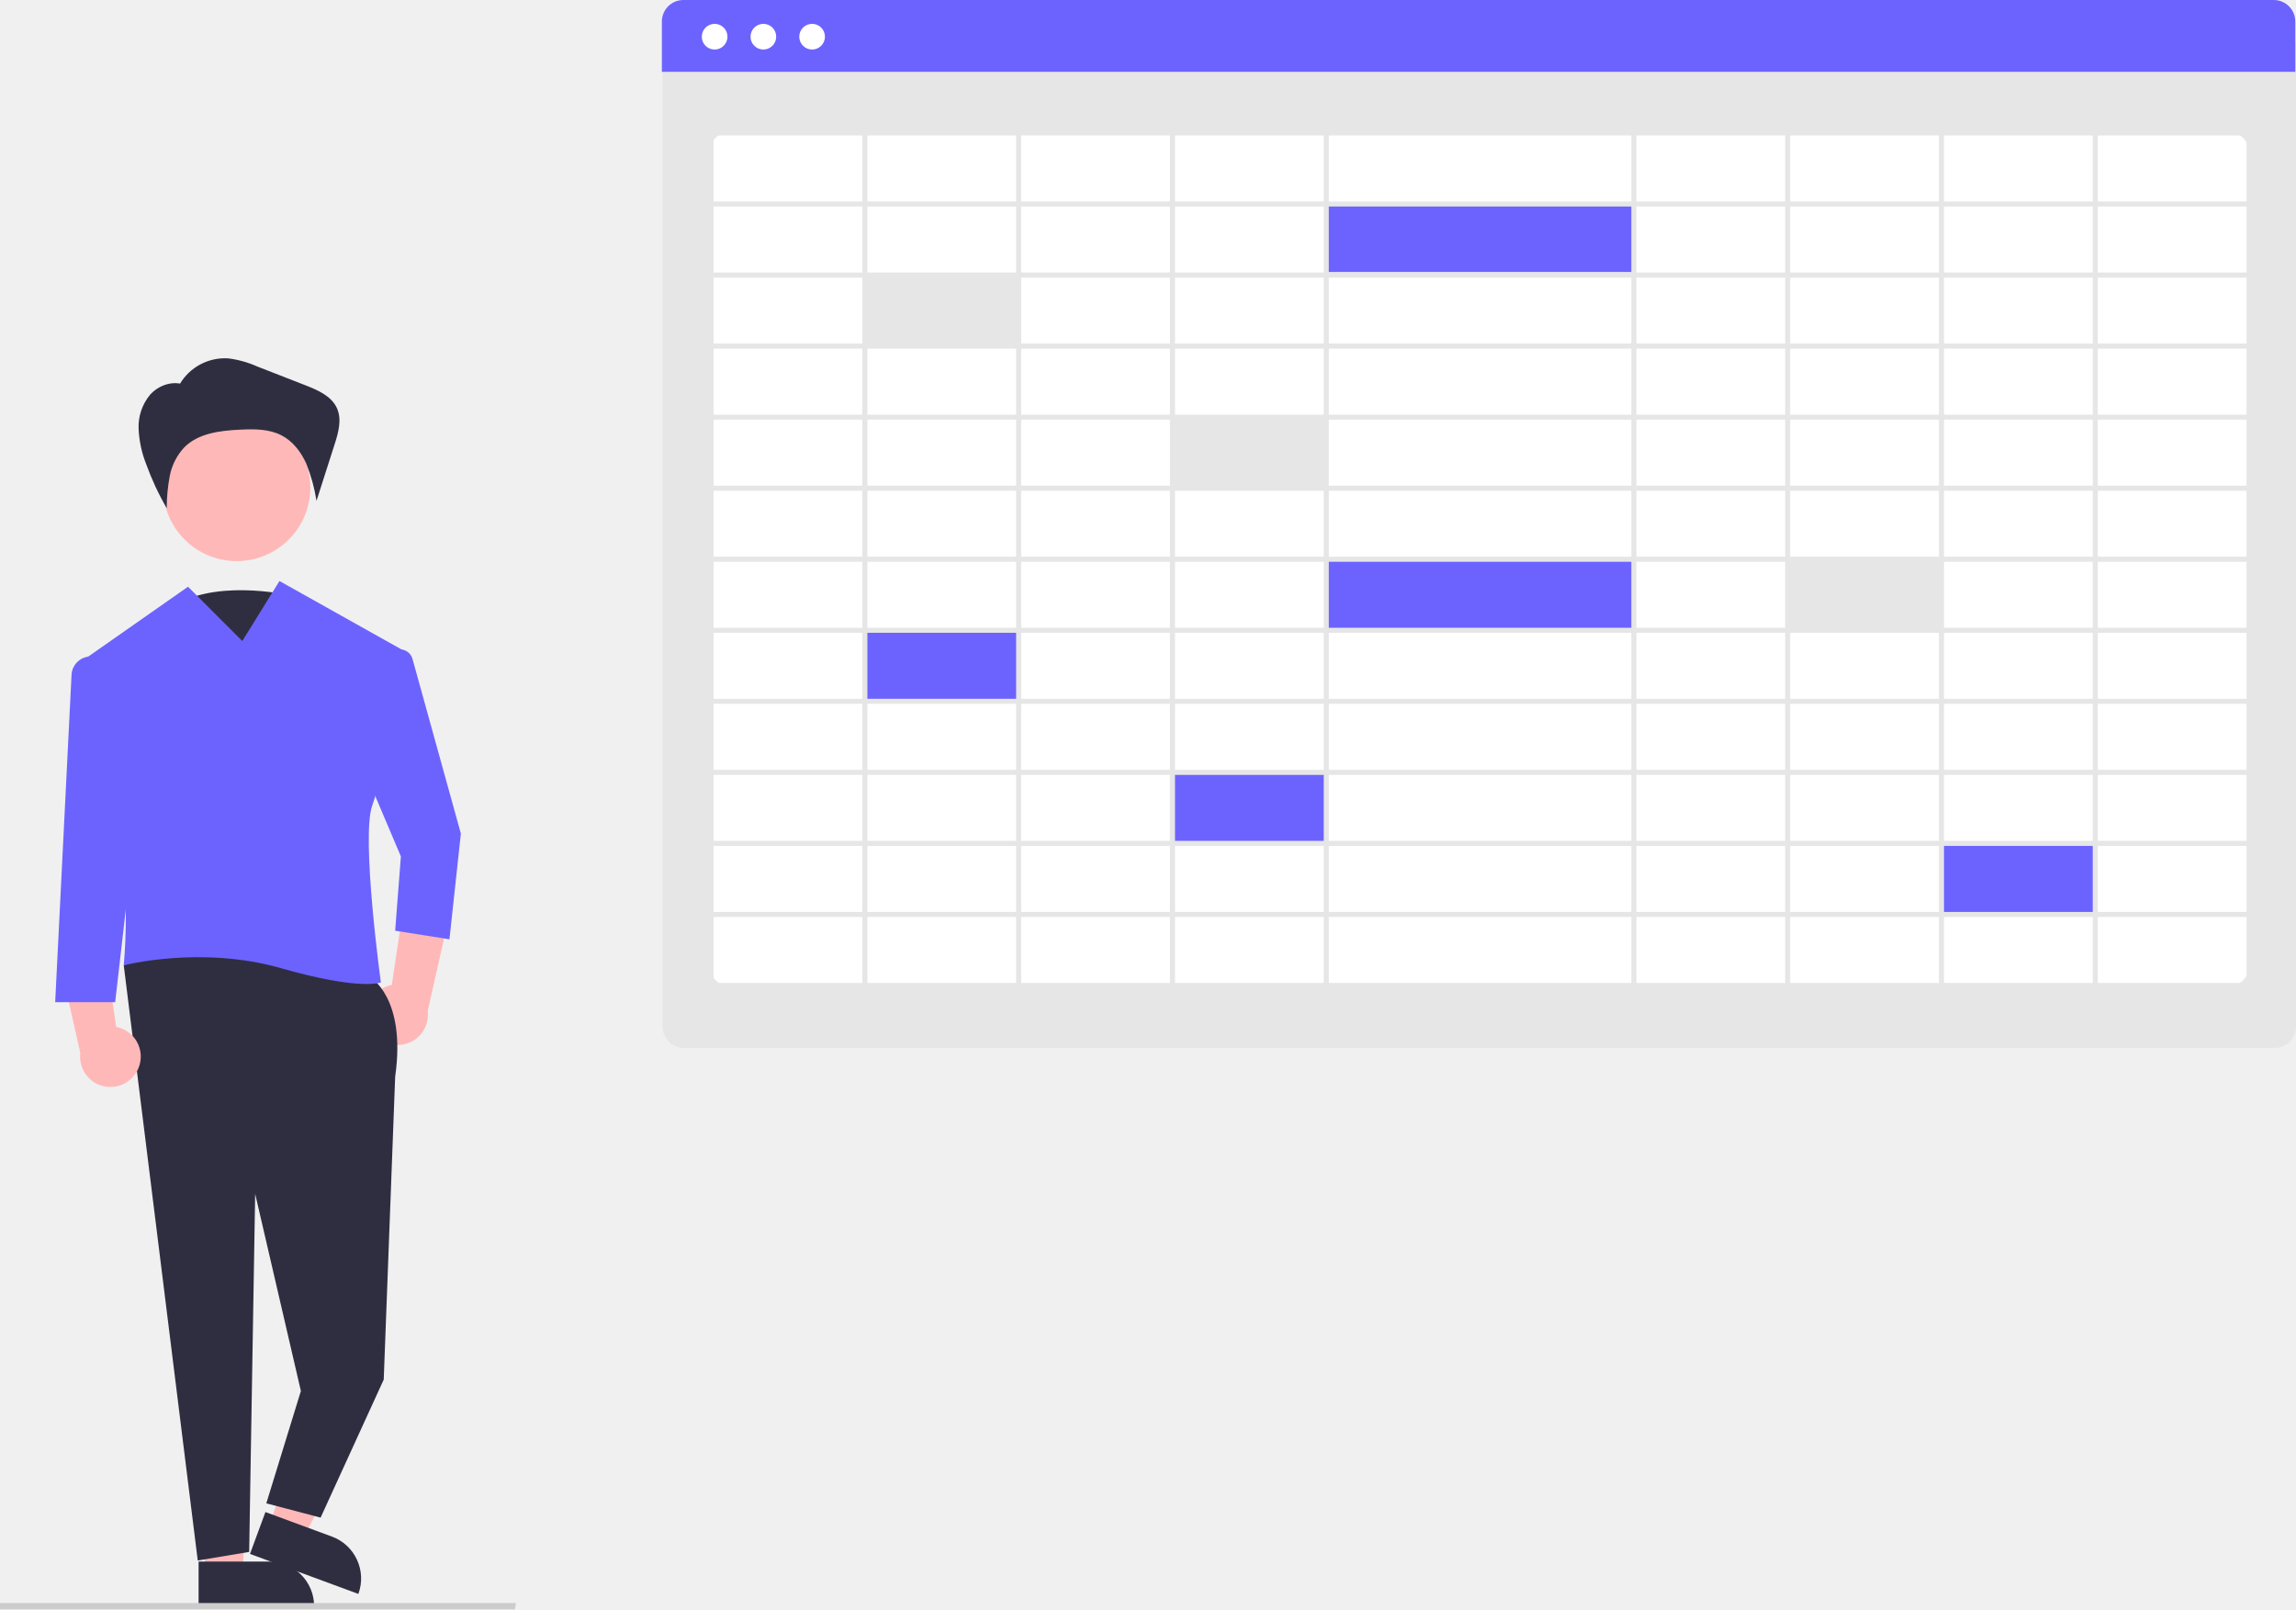
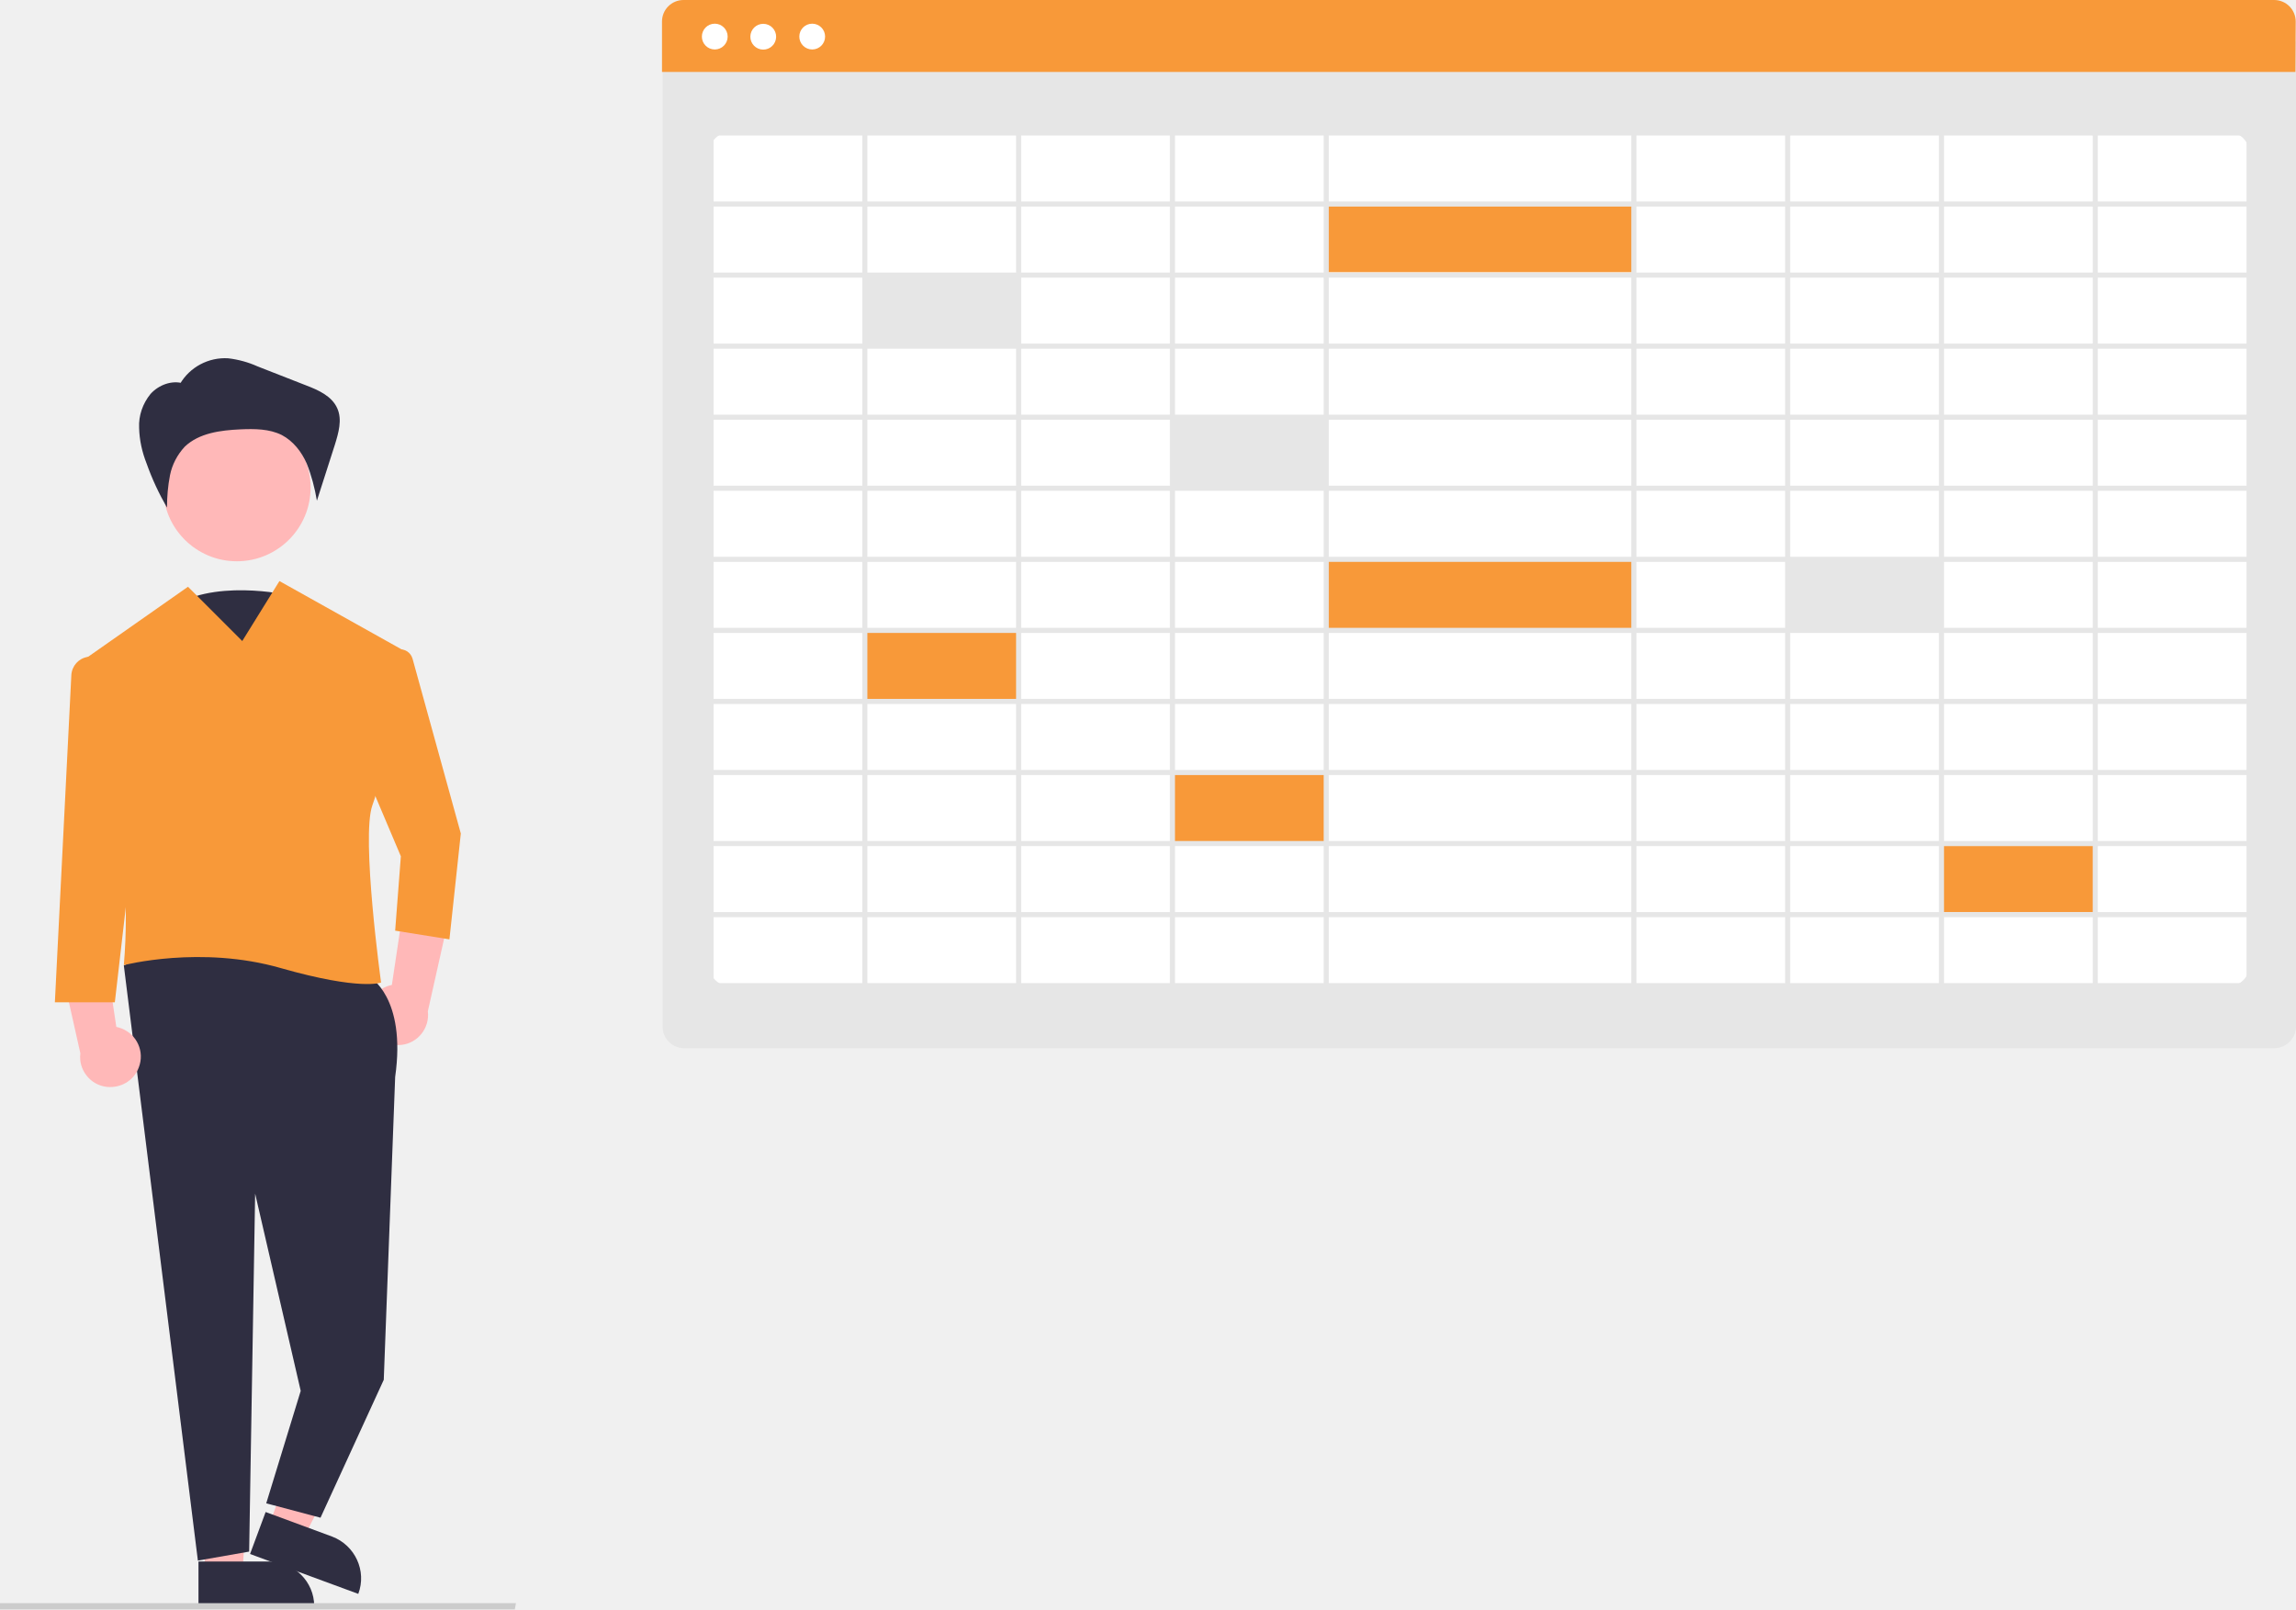
- <svg xmlns="http://www.w3.org/2000/svg" data-name="Layer 1" width="765.839" height="536.777" viewBox="0 0 765.839 536.777">
-   <path d="M975.748,531.162H445.253a7.18,7.18,0,0,1-7.172-7.172V195.42H982.92V523.99A7.18,7.18,0,0,1,975.748,531.162Z" transform="translate(-217.0804 -181.6116)" fill="#e6e6e6" />
-   <path d="M960.192,510.629H460.809a7.258,7.258,0,0,1-7.25-7.25V232.79a7.258,7.258,0,0,1,7.25-7.25H960.192a7.258,7.258,0,0,1,7.25,7.25V503.379A7.258,7.258,0,0,1,960.192,510.629Z" transform="translate(-217.0804 -181.6116)" fill="#fff" />
-   <path d="M982.687,205.566H437.849V188.784a7.18,7.18,0,0,1,7.172-7.172H975.515a7.18,7.18,0,0,1,7.172,7.172Z" transform="translate(-217.0804 -181.6116)" fill="#6c63ff" />
-   <circle cx="238.365" cy="12.237" r="4.283" fill="#fff" />
-   <circle cx="254.623" cy="12.237" r="4.283" fill="#fff" />
-   <circle cx="270.882" cy="12.237" r="4.283" fill="#fff" />
-   <rect x="287.803" y="92.449" width="51.47" height="22.782" fill="#e6e6e6" />
-   <rect x="390.742" y="139.7" width="51.47" height="22.782" fill="#e6e6e6" />
-   <rect x="287.803" y="210.576" width="51.47" height="22.782" fill="#6c63ff" />
-   <rect x="390.742" y="257.826" width="51.47" height="22.782" fill="#6c63ff" />
-   <rect x="647.246" y="281.452" width="51.47" height="22.782" fill="#6c63ff" />
-   <rect x="595.776" y="186.95" width="51.47" height="22.782" fill="#e6e6e6" />
-   <rect x="442.212" y="186.95" width="102.939" height="22.782" fill="#6c63ff" />
-   <rect x="442.212" y="67.98" width="102.939" height="22.782" fill="#6c63ff" />
-   <path d="M453.414,225.122V511.158H968.109V225.122Zm513.008,23.696H916.809V226.81h49.613ZM660.305,414.688V392.68H761.218V414.688Zm100.914,1.688V438.383H660.305V416.375Zm0-94.782v22.008H660.305V321.593Zm-100.914-1.688V297.897H761.218v22.008Zm0,47.391V345.288H761.218v22.008Zm100.914,1.688v22.008H660.305V368.984ZM658.617,343.601H609.004V321.593h49.613Zm0,1.688v22.008H609.004V345.288Zm0,23.696v22.008H609.004V368.984Zm0,23.696V414.688H609.004V392.68Zm104.289,0H812.519V414.688H762.906Zm0-1.688V368.984H812.519v22.008Zm0-23.696V345.288H812.519v22.008Zm0-23.696V321.593H812.519v22.008Zm0-23.695V297.897H812.519v22.008Zm0-23.696V274.201H812.519v22.008Zm-1.688,0H660.305V274.201H761.218Zm-102.601,0H609.004V274.201h49.613Zm0,1.688v22.008H609.004V297.897Zm-51.301,22.008H557.703V297.897h49.614Zm0,1.688v22.008H557.703V321.593Zm0,23.695v22.008H557.703V345.288Zm0,23.696v22.008H557.703V368.984Zm0,23.696V414.688H557.703V392.68Zm0,23.695V438.383H557.703V416.375Zm1.688,0h49.613V438.383H609.004Zm49.613,23.696v22.008H609.004V440.071Zm1.688,0H761.218v22.008H660.305Zm102.601,0H812.519v22.008H762.906Zm0-1.688V416.375H812.519V438.383Zm51.301-22.008h49.614V438.383h-49.614Zm0-1.688V392.68h49.614V414.688Zm0-23.695V368.984h49.614v22.008Zm0-23.696V345.288h49.614v22.008Zm0-23.696V321.593h49.614v22.008Zm0-23.695V297.897h49.614v22.008Zm0-23.696V274.201h49.614v22.008Zm0-23.696V250.506h49.614v22.008Zm-1.688,0H762.906V250.506H812.519Zm-51.301,0H660.305V250.506H761.218Zm-102.601,0H609.004V250.506h49.613Zm-51.301,0H557.703V250.506h49.614Zm0,1.688v22.008H557.703V274.201Zm-51.301,22.008H506.402V274.201h49.613Zm0,1.688v22.008H506.402V297.897Zm0,23.696v22.008H506.402V321.593Zm0,23.695v22.008H506.402V345.288Zm0,23.696v22.008H506.402V368.984Zm0,23.696V414.688H506.402V392.68Zm0,23.695V438.383H506.402V416.375Zm0,23.696v22.008H506.402V440.071Zm1.688,0h49.614v22.008H557.703Zm49.614,23.695V485.775H557.703V463.766Zm1.688,0h49.613V485.775H609.004Zm51.301,0H761.218V485.775H660.305Zm102.601,0H812.519V485.775H762.906Zm51.301,0h49.614V485.775h-49.614Zm0-1.688V440.071h49.614v22.008ZM865.508,440.071h49.613v22.008H865.508Zm0-1.688V416.375h49.613V438.383Zm0-23.696V392.68h49.613V414.688Zm0-23.695V368.984h49.613v22.008Zm0-23.696V345.288h49.613v22.008Zm0-23.696V321.593h49.613v22.008Zm0-23.695V297.897h49.613v22.008Zm0-23.696V274.201h49.613v22.008Zm0-23.696V250.506h49.613v22.008Zm0-23.695V226.81h49.613v22.008Zm-1.688,0h-49.614V226.81h49.614Zm-51.301,0H762.906V226.81H812.519Zm-51.301,0H660.305V226.81H761.218Zm-102.601,0H609.004V226.81h49.613Zm-51.301,0H557.703V226.81h49.614Zm-51.301,0H506.402V226.81h49.613Zm0,1.688v22.008H506.402V250.506Zm-51.301,22.008H455.102V250.506h49.613Zm0,1.688v22.008H455.102V274.201Zm0,23.696v22.008H455.102V297.897Zm0,23.696v22.008H455.102V321.593Zm0,23.695v22.008H455.102V345.288Zm0,23.696v22.008H455.102V368.984Zm0,23.696V414.688H455.102V392.68Zm0,23.695V438.383H455.102V416.375Zm0,23.696v22.008H455.102V440.071Zm0,23.695V485.775H455.102V463.766Zm1.688,0h49.613V485.775H506.402Zm49.613,23.696V509.47H506.402V487.463Zm1.688,0h49.614V509.47H557.703Zm51.301,0h49.613V509.47H609.004Zm51.301,0H761.218V509.47H660.305Zm102.601,0H812.519V509.47H762.906Zm51.301,0h49.614V509.47h-49.614Zm51.301,0h49.613V509.47H865.508Zm0-1.688V463.766h49.613V485.775Zm51.301-22.009h49.613V485.775H916.809Zm0-1.688V440.071h49.613v22.008Zm0-23.695V416.375h49.613V438.383Zm0-23.696V392.68h49.613V414.688Zm0-23.695V368.984h49.613v22.008Zm0-23.696V345.288h49.613v22.008Zm0-23.696V321.593h49.613v22.008Zm0-23.695V297.897h49.613v22.008Zm0-23.696V274.201h49.613v22.008Zm0-23.696V250.506h49.613v22.008ZM504.715,226.81v22.008H455.102V226.81ZM455.102,487.463h49.613V509.47H455.102Zm461.707,22.008V487.463h49.613V509.47Z" transform="translate(-217.0804 -181.6116)" fill="#e6e6e6" />
-   <path d="M313.306,380.104s-26.038-6-40.359,5,18.227,36,18.227,36Z" transform="translate(-217.0804 -181.6116)" fill="#2f2e41" />
-   <path d="M340.233,523.587a10.056,10.056,0,0,1,7.54-13.45l5.262-35.345,13.828,12.394-7.117,31.664a10.11,10.11,0,0,1-19.513,4.737Z" transform="translate(-217.0804 -181.6116)" fill="#ffb8b8" />
-   <polygon points="68.648 525.464 80.881 524.652 83.571 477.082 65.517 478.28 68.648 525.464" fill="#ffb8b8" />
-   <path d="M283.326,702.463h38.531a0,0,0,0,1,0,0v14.887a0,0,0,0,1,0,0H298.213a14.887,14.887,0,0,1-14.887-14.887v0A0,0,0,0,1,283.326,702.463Z" transform="translate(388.102 1238.201) rotate(180)" fill="#2f2e41" />
-   <polygon points="89.789 508.53 101.29 512.775 123.139 470.433 106.164 464.168 89.789 508.53" fill="#ffb8b8" />
-   <path d="M301.848,692.156h38.531a0,0,0,0,1,0,0v14.887a0,0,0,0,1,0,0H316.735a14.887,14.887,0,0,1-14.887-14.887v0A0,0,0,0,1,301.848,692.156Z" transform="translate(163.0152 1285.5) rotate(-159.7395)" fill="#2f2e41" />
-   <path d="M340.311,507.391s12.389,6.671,8.577,33.354L345.076,641.76l-21.059,46.049-18.106-4.765,11.53-37.473-15.248-65.755-2,119.428L283.039,702.104,258.356,503.579l31.448-14.295Z" transform="translate(-217.0804 -181.6116)" fill="#2f2e41" />
-   <circle cx="78.95" cy="162.594" r="24.561" fill="#ffb8b8" />
-   <path d="M310.293,375.405l-12.389,20.012-18.106-18.106-33.85,23.695a6.403,6.403,0,0,0-2.273,7.643c5.207,12.875,18.541,50.933,14.681,94.93,0,0,25.73-6.671,52.413.953s33.354,4.765,33.354,4.765-6.671-48.601-2.859-59.084c3.162-8.695,9.602-37.717,11.707-47.361a4.347,4.347,0,0,0-2.127-4.721Z" transform="translate(-217.0804 -181.6116)" fill="#6c63ff" />
-   <path d="M349.862,398.247l0,0a4.355,4.355,0,0,1,4.813,3.149l16.131,58.253-3.812,35.26-18.106-2.859,1.906-24.777-13.342-31.448,8.807-34.348A4.355,4.355,0,0,1,349.862,398.247Z" transform="translate(-217.0804 -181.6116)" fill="#6c63ff" />
-   <path d="M277.038,309.728a17.506,17.506,0,0,1,16.141-8.588,34.306,34.306,0,0,1,9.755,2.731l16.056,6.263c4.155,1.621,8.705,3.606,10.508,7.685,1.673,3.786.425,8.158-.839,12.1L322.652,348.654a57.031,57.031,0,0,0-3.404-12.376c-1.745-3.917-4.505-7.529-8.32-9.487-4.171-2.14-9.086-2.095-13.768-1.87-6.631.319-13.84,1.163-18.552,5.84a19.27,19.27,0,0,0-4.889,9.549,57.479,57.479,0,0,0-1.025,10.809,89.613,89.613,0,0,1-6.843-14.671,36.3,36.3,0,0,1-2.543-11.876,16.703,16.703,0,0,1,3.828-11.296c2.713-3.032,7.132-4.668,11.019-3.468" transform="translate(-217.0804 -181.6116)" fill="#2f2e41" />
-   <path d="M263.379,537.587a10.056,10.056,0,0,0-7.54-13.45l-5.262-35.345-13.828,12.394,7.117,31.664a10.11,10.11,0,0,0,19.513,4.737Z" transform="translate(-217.0804 -181.6116)" fill="#ffb8b8" />
-   <path d="M246.295,400.669h0a6.413,6.413,0,0,0-5.351,6.006l-5.46,109.2h20.012l6.671-58.131-8.489-51.786A6.413,6.413,0,0,0,246.295,400.669Z" transform="translate(-217.0804 -181.6116)" fill="#6c63ff" />
-   <polygon points="171.738 536.777 0 536.777 0 534.671 172.12 534.671 171.738 536.777" fill="#ccc" />
+ <svg xmlns="http://www.w3.org/2000/svg" version="1.1" id="Layer_1" x="0px" y="0px" viewBox="0 0 765.8 536.8" style="enable-background:new 0 0 765.8 536.8;" xml:space="preserve">
+   <style type="text/css">
+ 	.st0{fill:#E6E6E6;}
+ 	.st1{fill:#FFFFFF;}
+ 	.st2{fill:#F89939;}
+ 	.st3{fill:#2F2E41;}
+ 	.st4{fill:#FFB8B8;}
+ 	.st5{fill:#CCCCCC;}
+ </style>
+   <path class="st0" d="M758.7,349.6H228.2c-4,0-7.2-3.2-7.2-7.2V13.8h544.8v328.6C765.8,346.3,762.6,349.5,758.7,349.6z" />
+   <path class="st1" d="M743.1,329H243.7c-4,0-7.2-3.2-7.2-7.2V51.2c0-4,3.2-7.2,7.2-7.2h499.4c4,0,7.2,3.2,7.2,7.2v270.6  C750.4,325.8,747.1,329,743.1,329z" />
+   <path class="st2" d="M765.6,24H220.8V7.2c0-4,3.2-7.2,7.2-7.2h530.5c4,0,7.2,3.2,7.2,7.2L765.6,24z" />
+   <circle class="st1" cx="238.4" cy="12.2" r="4.3" />
+   <ellipse transform="matrix(0.2101 -0.9777 0.9777 0.2101 189.1525 258.6037)" class="st1" cx="254.6" cy="12.2" rx="4.3" ry="4.3" />
+   <circle class="st1" cx="270.9" cy="12.2" r="4.3" />
+   <rect x="287.8" y="92.4" class="st0" width="51.5" height="22.8" />
+   <rect x="390.7" y="139.7" class="st0" width="51.5" height="22.8" />
+   <rect x="287.8" y="210.6" class="st2" width="51.5" height="22.8" />
+   <rect x="390.7" y="257.8" class="st2" width="51.5" height="22.8" />
+   <rect x="647.2" y="281.5" class="st2" width="51.5" height="22.8" />
+   <rect x="595.8" y="187" class="st0" width="51.5" height="22.8" />
+   <rect x="442.2" y="187" class="st2" width="102.9" height="22.8" />
+   <rect x="442.2" y="68" class="st2" width="102.9" height="22.8" />
+   <path class="st0" d="M236.3,43.5v286H751v-286L236.3,43.5z M749.3,67.2h-49.6v-22h49.6L749.3,67.2z M443.2,233.1v-22h100.9v22H443.2  z M544.1,234.8v22H443.2v-22H544.1z M544.1,140v22H443.2v-22H544.1z M443.2,138.3v-22h100.9v22H443.2z M443.2,185.7v-22h100.9v22  H443.2z M544.1,187.4v22H443.2v-22H544.1z M441.5,162h-49.6v-22h49.6V162z M441.5,163.7v22h-49.6v-22L441.5,163.7z M441.5,187.4v22  h-49.6v-22L441.5,187.4z M441.5,211.1v22h-49.6v-22H441.5z M545.8,211.1h49.6v22h-49.6L545.8,211.1z M545.8,209.4v-22h49.6v22  L545.8,209.4z M545.8,185.7v-22h49.6v22L545.8,185.7z M545.8,162v-22h49.6v22H545.8z M545.8,138.3v-22h49.6v22H545.8z M545.8,114.6  v-22h49.6v22H545.8z M544.1,114.6H443.2v-22h100.9L544.1,114.6z M441.5,114.6h-49.6v-22h49.6V114.6z M441.5,116.3v22h-49.6v-22  H441.5z M390.2,138.3h-49.6v-22h49.6L390.2,138.3z M390.2,140v22h-49.6v-22H390.2z M390.2,163.7v22h-49.6v-22L390.2,163.7z   M390.2,187.4v22h-49.6v-22L390.2,187.4z M390.2,211.1v22h-49.6v-22H390.2z M390.2,234.8v22h-49.6v-22L390.2,234.8z M391.9,234.8  h49.6v22h-49.6V234.8z M441.5,258.5v22h-49.6v-22H441.5z M443.2,258.5h100.9v22H443.2V258.5z M545.8,258.5h49.6v22h-49.6  L545.8,258.5z M545.8,256.8v-22h49.6v22L545.8,256.8z M597.1,234.8h49.6v22h-49.6L597.1,234.8z M597.1,233.1v-22h49.6v22  L597.1,233.1z M597.1,209.4v-22h49.6v22L597.1,209.4z M597.1,185.7v-22h49.6v22L597.1,185.7z M597.1,162v-22h49.6v22H597.1z   M597.1,138.3v-22h49.6v22H597.1z M597.1,114.6v-22h49.6v22H597.1z M597.1,90.9v-22h49.6v22H597.1z M595.4,90.9h-49.6v-22h49.6  L595.4,90.9z M544.1,90.9H443.2v-22h100.9L544.1,90.9z M441.5,90.9h-49.6v-22h49.6V90.9z M390.2,90.9h-49.6v-22h49.6L390.2,90.9z   M390.2,92.6v22h-49.6v-22H390.2z M338.9,114.6h-49.6v-22h49.6V114.6z M338.9,116.3v22h-49.6v-22H338.9z M338.9,140v22h-49.6v-22  H338.9z M338.9,163.7v22h-49.6v-22L338.9,163.7z M338.9,187.4v22h-49.6v-22L338.9,187.4z M338.9,211.1v22h-49.6v-22H338.9z   M338.9,234.8v22h-49.6v-22L338.9,234.8z M338.9,258.5v22h-49.6v-22H338.9z M340.6,258.5h49.6v22h-49.6L340.6,258.5z M390.2,282.2  v22h-49.6v-22L390.2,282.2z M391.9,282.2h49.6v22h-49.6V282.2z M443.2,282.2h100.9v22H443.2V282.2z M545.8,282.2h49.6v22h-49.6  L545.8,282.2z M597.1,282.2h49.6v22h-49.6L597.1,282.2z M597.1,280.5v-22h49.6v22H597.1z M648.4,258.5H698v22h-49.6V258.5z   M648.4,256.8v-22H698v22H648.4z M648.4,233.1v-22H698v22H648.4z M648.4,209.4v-22H698v22H648.4z M648.4,185.7v-22H698v22H648.4z   M648.4,162v-22H698v22L648.4,162z M648.4,138.3v-22H698v22L648.4,138.3z M648.4,114.6v-22H698v22L648.4,114.6z M648.4,90.9v-22H698  v22L648.4,90.9z M648.4,67.2v-22H698v22L648.4,67.2z M646.7,67.2h-49.6v-22h49.6L646.7,67.2z M595.4,67.2h-49.6v-22h49.6L595.4,67.2  z M544.1,67.2H443.2v-22h100.9L544.1,67.2z M441.5,67.2h-49.6v-22h49.6L441.5,67.2z M390.2,67.2h-49.6v-22h49.6L390.2,67.2z   M338.9,67.2h-49.6v-22h49.6L338.9,67.2z M338.9,68.9v22h-49.6v-22L338.9,68.9z M287.6,90.9H238v-22h49.6L287.6,90.9z M287.6,92.6  v22H238v-22L287.6,92.6z M287.6,116.3v22H238v-22L287.6,116.3z M287.6,140v22H238v-22L287.6,140z M287.6,163.7v22H238v-22H287.6z   M287.6,187.4v22H238v-22H287.6z M287.6,211.1v22H238v-22L287.6,211.1z M287.6,234.8v22H238v-22H287.6z M287.6,258.5v22H238v-22  H287.6z M287.6,282.2v22H238v-22H287.6z M289.3,282.2h49.6v22h-49.6L289.3,282.2z M338.9,305.9v22h-49.6v-22H338.9z M340.6,305.9  h49.6v22h-49.6L340.6,305.9z M391.9,305.9h49.6v22h-49.6L391.9,305.9z M443.2,305.9h100.9v22H443.2L443.2,305.9z M545.8,305.9h49.6  v22h-49.6L545.8,305.9z M597.1,305.9h49.6v22h-49.6L597.1,305.9z M648.4,305.9H698v22h-49.6L648.4,305.9z M648.4,304.2v-22H698v22  H648.4z M699.7,282.2h49.6v22h-49.6L699.7,282.2z M699.7,280.5v-22h49.6v22L699.7,280.5z M699.7,256.8v-22h49.6v22H699.7z   M699.7,233.1v-22h49.6v22L699.7,233.1z M699.7,209.4v-22h49.6v22L699.7,209.4z M699.7,185.7v-22h49.6v22L699.7,185.7z M699.7,162  v-22h49.6v22L699.7,162z M699.7,138.3v-22h49.6v22L699.7,138.3z M699.7,114.6v-22h49.6v22L699.7,114.6z M699.7,90.9v-22h49.6v22  L699.7,90.9z M287.6,45.2v22H238v-22H287.6z M238,305.9h49.6v22H238V305.9z M699.7,327.9v-22h49.6v22H699.7z" />
+   <path class="st3" d="M96.2,198.5c0,0-26-6-40.4,5s18.2,36,18.2,36L96.2,198.5z" />
+   <path class="st4" d="M123.2,342c-2-5.2,0.6-11,5.8-13c0.6-0.2,1.1-0.4,1.7-0.5l5.3-35.3l13.8,12.4l-7.1,31.7  c0.7,5.5-3.3,10.6-8.8,11.2C129.2,349,124.8,346.4,123.2,342L123.2,342z" />
+   <polygon class="st4" points="68.6,525.5 80.9,524.7 83.6,477.1 65.5,478.3 " />
+   <path class="st3" d="M104.8,535.7H66.2l0,0v-14.9l0,0h23.6C98.1,520.9,104.8,527.5,104.8,535.7L104.8,535.7L104.8,535.7z" />
+   <polygon class="st4" points="89.8,508.5 101.3,512.8 123.1,470.4 106.2,464.2 " />
+   <path class="st3" d="M119.5,531.6l-36.1-13.3l0,0l5.2-14l0,0l22.2,8.2C118.4,515.4,122.4,523.9,119.5,531.6L119.5,531.6L119.5,531.6  z" />
+   <path class="st3" d="M123.2,325.8c0,0,12.4,6.7,8.6,33.4l-3.8,101l-21.1,46l-18.1-4.8l11.5-37.5l-15.2-65.8l-2,119.4L66,520.5  L41.3,322l31.4-14.3L123.2,325.8z" />
+   <circle class="st4" cx="79" cy="162.6" r="24.6" />
+   <path class="st2" d="M93.2,193.8l-12.4,20l-18.1-18.1l-33.8,23.7c-2.4,1.7-3.4,4.9-2.3,7.6c5.2,12.9,18.5,50.9,14.7,94.9  c0,0,25.7-6.7,52.4,1c26.7,7.6,33.4,4.8,33.4,4.8s-6.7-48.6-2.9-59.1c3.2-8.7,9.6-37.7,11.7-47.4c0.4-1.9-0.5-3.8-2.1-4.7  L93.2,193.8z" />
+   <path class="st2" d="M132.8,216.6L132.8,216.6c2.2-0.3,4.2,1,4.8,3.1l16.1,58.3l-3.8,35.3l-18.1-2.9l1.9-24.8l-13.3-31.4l8.8-34.3  C129.6,218.2,131,216.9,132.8,216.6z" />
+   <path class="st3" d="M60,128.1c3.3-5.7,9.6-9,16.1-8.6c3.4,0.4,6.7,1.3,9.8,2.7l16.1,6.3c4.2,1.6,8.7,3.6,10.5,7.7  c1.7,3.8,0.4,8.2-0.8,12.1l-6,18.7c-0.7-4.2-1.8-8.4-3.4-12.4c-1.7-3.9-4.5-7.5-8.3-9.5c-4.2-2.1-9.1-2.1-13.8-1.9  c-6.6,0.3-13.8,1.2-18.6,5.8c-2.5,2.7-4.2,6-4.9,9.5c-0.7,3.6-1,7.2-1,10.8c-2.7-4.7-5-9.6-6.8-14.7c-1.5-3.8-2.4-7.8-2.5-11.9  c-0.2-4.1,1.2-8.1,3.8-11.3c2.7-3,7.1-4.7,11-3.5" />
+   <path class="st4" d="M46.3,356c2-5.2-0.6-11-5.8-13c-0.6-0.2-1.1-0.4-1.7-0.5l-5.3-35.3l-13.8,12.4l7.1,31.7  c-0.7,5.5,3.3,10.6,8.8,11.2C40.3,363,44.7,360.4,46.3,356L46.3,356z" />
+   <path class="st2" d="M29.2,219.1L29.2,219.1c-3,0.5-5.2,3-5.4,6l-5.5,109.2h20l6.7-58.1l-8.5-51.8C36,220.9,32.7,218.5,29.2,219.1  C29.2,219.1,29.2,219.1,29.2,219.1z" />
+   <polygon class="st5" points="171.7,536.8 0,536.8 0,534.7 172.1,534.7 " />
</svg>
